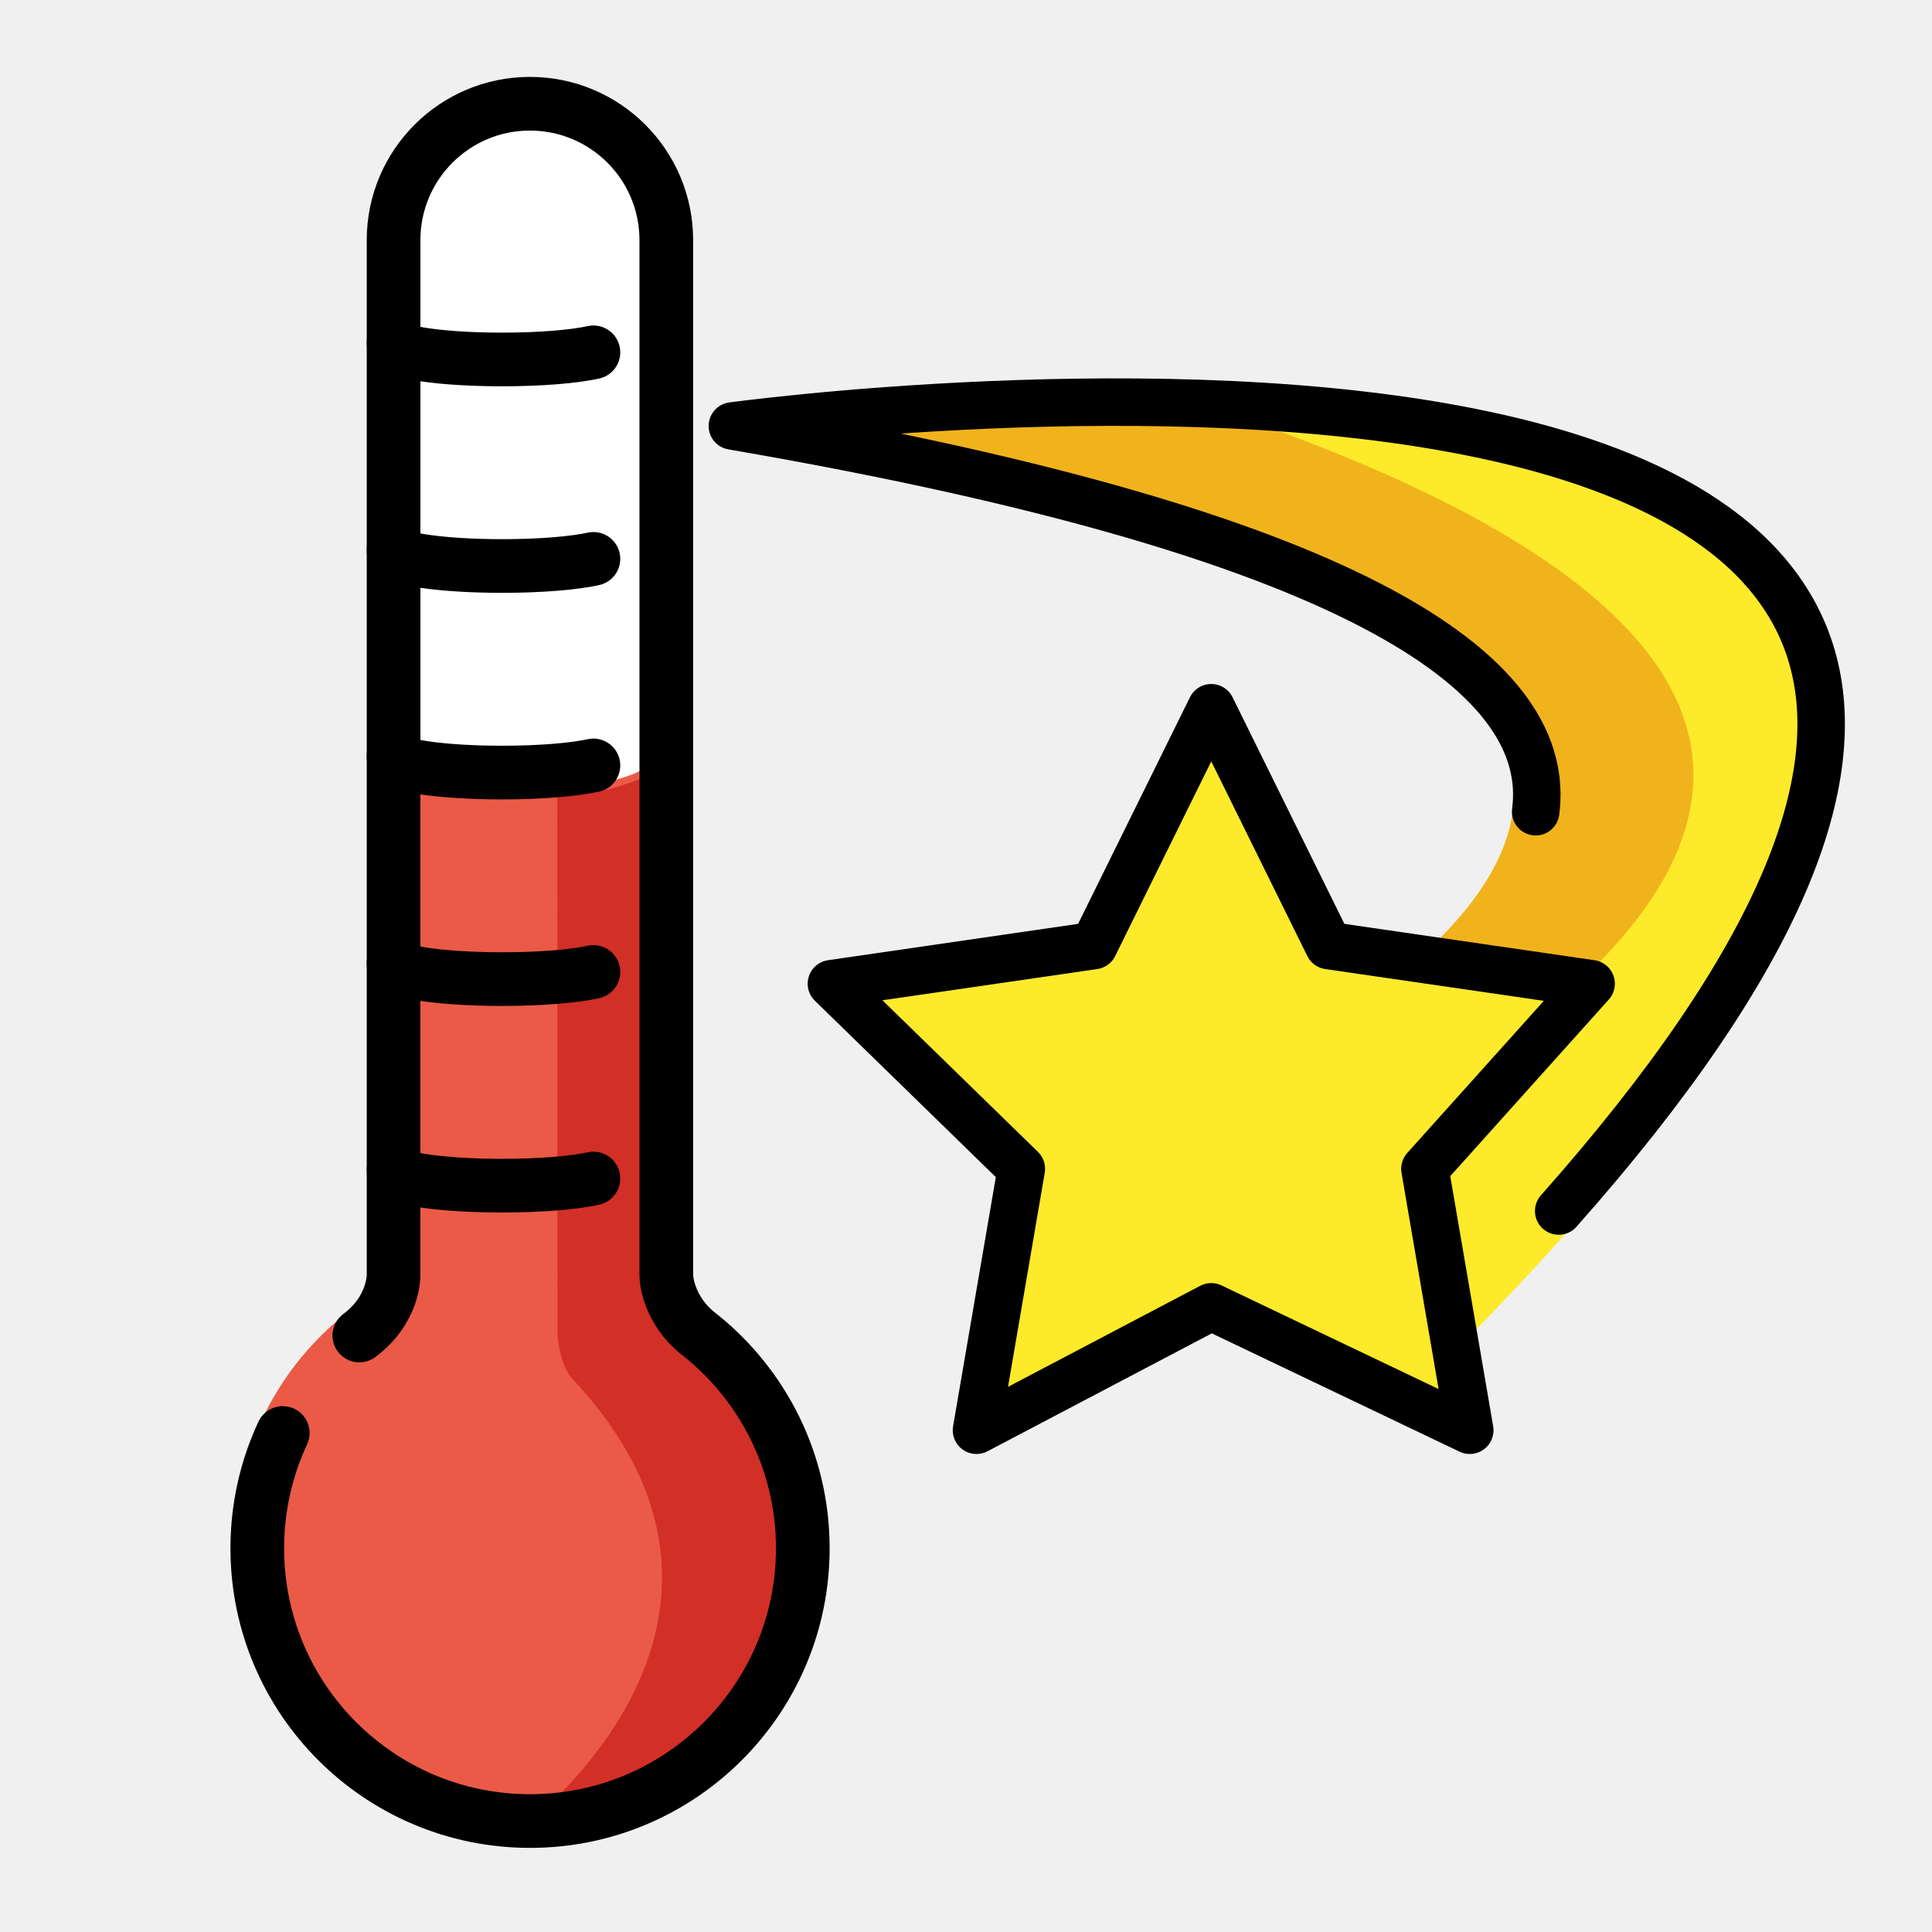
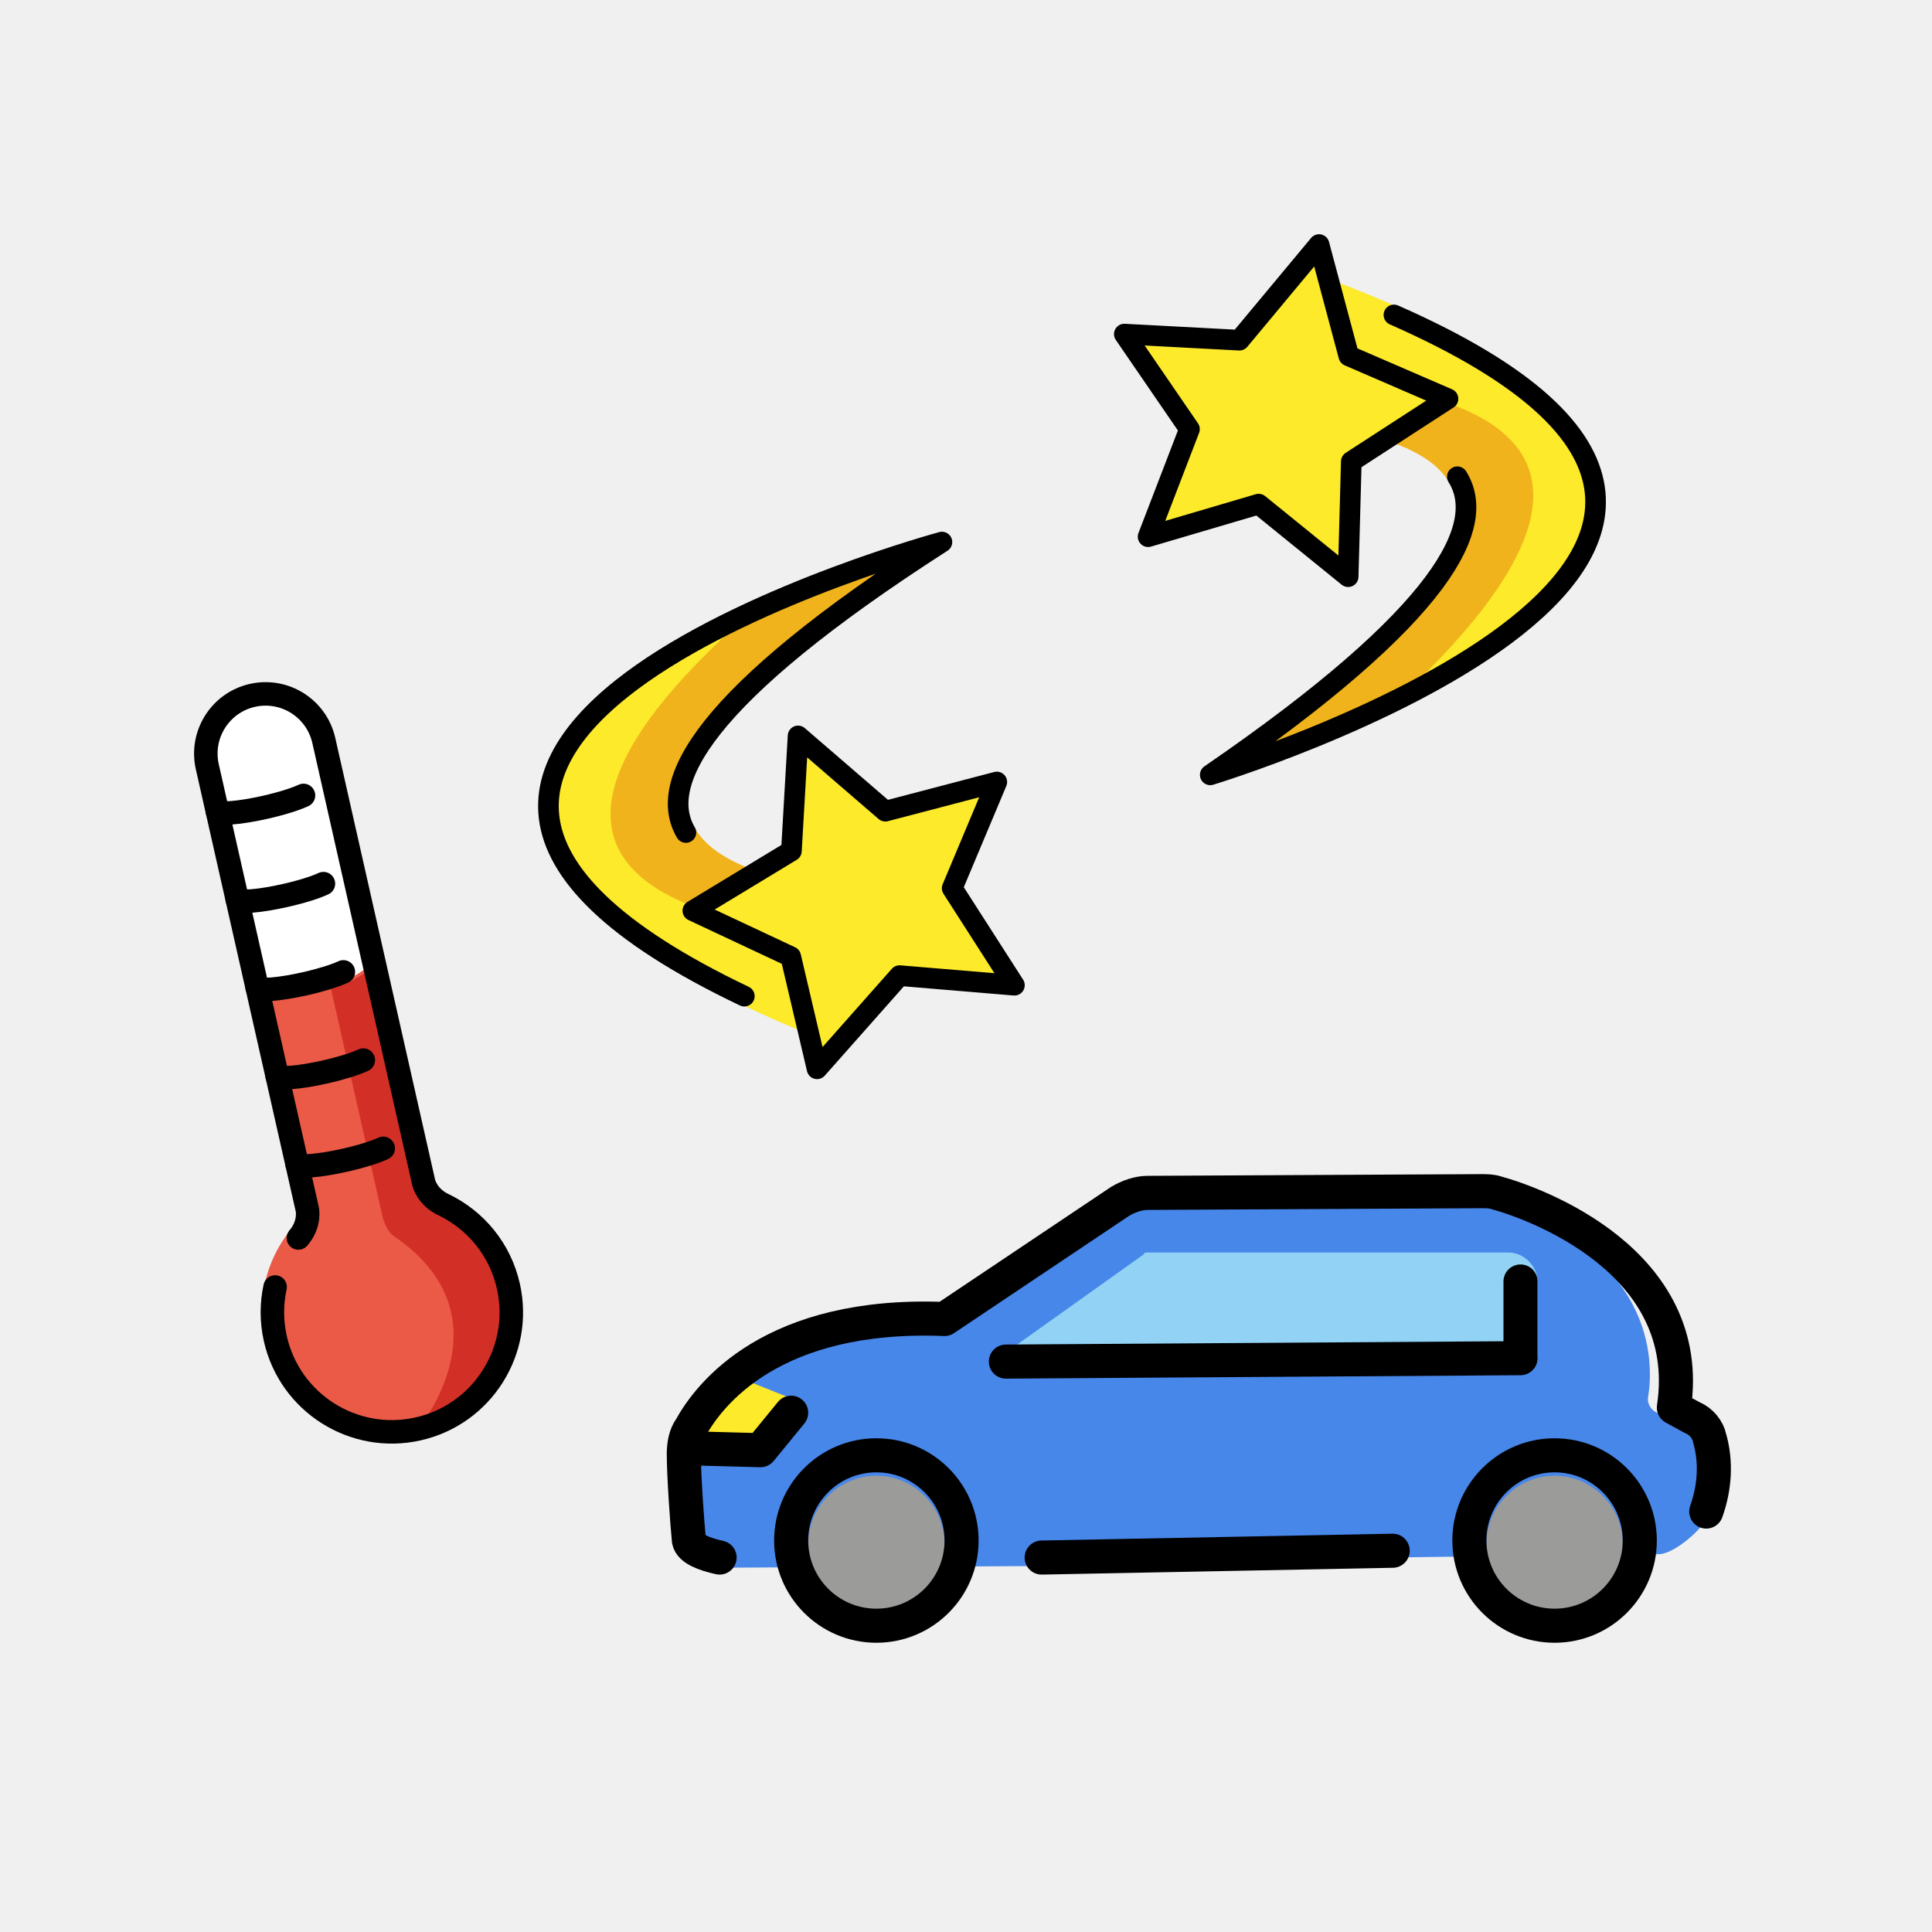
- <svg xmlns="http://www.w3.org/2000/svg" version="1.1" viewBox="0 0 72 72" id="emoji">
-   <defs id="defs5231" />
+ <svg xmlns="http://www.w3.org/2000/svg" id="emoji" viewBox="0 0 72 72" version="1.1">
+   <defs id="defs1153" />
  <g id="hair" />
  <g id="skin" />
  <g id="skin-shadow" />
-   <g transform="matrix(0.8847323,0,0,0.8847323,6.55886,4.94395)" id="g5291">
-     <g id="color" transform="translate(8.607647,-6.179849)">
-       <path fill="#fcea2b" stroke="none" d="M 14.827,18.535 C 14.491,18.309 95.022,7.785 44.789,57.979 L 32.69,48.48 c 0,0 47.749,-18.573 -17.863,-29.945 z" id="path5213" />
-       <path fill="#f1b31c" stroke="none" d="m 31.298,48.361 3.791,3.112 C 46.153,46.482 74.691,30.898 34.642,17.629 24.001,17.162 14,18.535 14,18.535 78.003,29.584 31.298,48.361 31.298,48.361 Z" id="path5215" />
-       <polygon fill="#fcea2b" stroke="none" points="44.889,60.837 35,55.638 25.111,60.837 27,49.826 19,42.028 30.056,40.421 35,30.403 39.944,40.421 51,42.028 43,49.826 " id="polygon5217" />
+   <g transform="matrix(1.108994,0,0,1.108994,-3.401448,-0.8062357)" id="g1078">
+     <g id="g49" transform="matrix(-0.7016616,0.09090875,0.09090875,0.7016616,88.44596,9.401287)">
+       <g id="g1164" transform="matrix(0.4719457,0.1315044,-0.1315044,0.4719457,72.47727,-7.080894)">
+         <g id="color">
+           <path id="path1135" d="M 14.827,18.535 C 14.491,18.309 95.022,7.785 44.789,57.979 L 32.69,48.48 c 0,0 47.749,-18.573 -17.863,-29.945 z" stroke="none" fill="#fcea2b" />
+           <path id="path1137" d="m 31.298,48.361 3.791,3.112 C 46.153,46.482 74.691,30.898 34.642,17.629 24.001,17.162 14,18.535 14,18.535 78.003,29.584 31.298,48.361 31.298,48.361 Z" stroke="none" fill="#f1b31c" />
+           <polygon id="polygon1139" points="25.111,60.837 27,49.826 19,42.028 30.056,40.421 35,30.403 39.944,40.421 51,42.028 43,49.826 44.889,60.837 35,55.638 " stroke="none" fill="#fcea2b" />
+         </g>
+         <g id="line">
+           <path id="path1145" d="m 48.665,34.784 c 0.72,-5.455 -6.508,-11.551 -33.837,-16.249 0,0 72.994,-9.998 34.807,33.068" stroke-width="2" stroke-miterlimit="10" stroke-linejoin="round" stroke-linecap="round" stroke="#000000" fill="none" />
+           <polygon id="polygon1147" points="25.111,60.837 27,49.826 19,42.028 30.056,40.421 35,30.403 39.944,40.421 51,42.028 44,49.826 45.889,60.837 35,55.638 " stroke-width="2" stroke-miterlimit="10" stroke-linejoin="round" stroke-linecap="round" stroke="#000000" fill="none" />
+         </g>
+       </g>
+       <g transform="matrix(-0.4677253,-0.1458051,0.1458051,-0.4677253,70.05296,27.05043)" id="g1164-8">
+         <g id="color-8">
+           <path fill="#fcea2b" stroke="none" d="M 14.827,18.535 C 14.491,18.309 95.022,7.785 44.789,57.979 L 32.69,48.48 c 0,0 47.749,-18.573 -17.863,-29.945 z" id="path1135-3" />
+           <path fill="#f1b31c" stroke="none" d="m 31.298,48.361 3.791,3.112 C 46.153,46.482 74.691,30.898 34.642,17.629 24.001,17.162 14,18.535 14,18.535 78.003,29.584 31.298,48.361 31.298,48.361 Z" id="path1137-5" />
+           <polygon fill="#fcea2b" stroke="none" points="39.944,40.421 51,42.028 43,49.826 44.889,60.837 35,55.638 25.111,60.837 27,49.826 19,42.028 30.056,40.421 35,30.403 " id="polygon1139-2" />
+         </g>
+         <g id="line-2">
+           <path fill="none" stroke="#000000" stroke-linecap="round" stroke-linejoin="round" stroke-miterlimit="10" stroke-width="2" d="m 48.665,34.784 c 0.72,-5.455 -6.508,-11.551 -33.837,-16.249 0,0 72.994,-9.998 34.807,33.068" id="path1145-6" />
+           <polygon fill="none" stroke="#000000" stroke-linecap="round" stroke-linejoin="round" stroke-miterlimit="10" stroke-width="2" points="39.944,40.421 51,42.028 44,49.826 45.889,60.837 35,55.638 25.111,60.837 27,49.826 19,42.028 30.056,40.421 35,30.403 " id="polygon1147-6" />
+         </g>
+       </g>
    </g>
-     <g id="line" transform="translate(8.607647,-6.179849)">
-       <path fill="none" stroke="#000000" stroke-linecap="round" stroke-linejoin="round" stroke-miterlimit="10" stroke-width="2" d="m 48.665,34.784 c 0.72,-5.455 -6.508,-11.551 -33.837,-16.249 0,0 72.994,-9.998 34.807,33.068" id="path5223" />
-       <polygon fill="none" stroke="#000000" stroke-linecap="round" stroke-linejoin="round" stroke-miterlimit="10" stroke-width="2" points="45.889,60.837 35,55.638 25.111,60.837 27,49.826 19,42.028 30.056,40.421 35,30.403 39.944,40.421 51,42.028 44,49.826 " id="polygon5225" />
+     <g id="g98" transform="matrix(0.3851588,-0.08702195,0.08702195,0.3851588,-6.169028,24.02658)">
+       <g id="color-9" transform="translate(7.70796,6.499699)">
+         <path id="path51" d="m 35.971,3.452 v 0 c -3.001,0 -5.434,2.433 -5.434,5.434 v 23.106 H 41.405 V 8.886 C 41.405,5.885 38.972,3.452 35.971,3.452 Z" stroke="none" fill="#FFFFFF" />
+         <path id="path53" d="M 41.527,28.931" stroke="none" fill="#EA5A47" />
+         <path id="path55" d="M 41.066,47.498 C 44.592,49.327 47,53.004 47,57.243 c 0,6.061 -4.925,10.975 -11,10.975 -6.075,0 -11,-4.914 -11,-10.975 0,-4.254 2.426,-7.943 5.972,-9.764 V 28.579 c 0,0 8.873,1.56 10.075,-1.02 z" stroke="none" fill="#EA5A47" />
+         <path id="path57" d="m 37.041,29.403 c 1.692,-0.15 2.282,-0.329 4.486,-1.241 l 0.024,18.828 c 7e-4,0.557 0.182,1.104 0.535,1.538 2.168,2.671 4.252,5.212 4.252,9.092 0,5.994 -4.99,10.037 -10.431,10.037 0,0 10.103,-7.61 1.692,-16.586 -0.355,-0.379 -0.551,-1.23 -0.551,-1.775 z" stroke="none" fill="#D22F27" />
+       </g>
+       <g id="hair-3" />
+       <g id="skin-8" />
+       <g id="skin-shadow-0" />
+       <g id="line-24" transform="translate(7.70796,6.499699)">
+         <path id="path63" d="m 38.387,35.913 c -0.722,0.16 -1.975,0.266 -3.4,0.266 -2.236,0 -4.049,-0.261 -4.049,-0.582" stroke-width="2" stroke-miterlimit="10" stroke-linejoin="round" stroke-linecap="round" stroke="#000000" fill="none" />
+         <path id="path65" d="m 38.387,43.611 c -0.722,0.16 -1.975,0.266 -3.4,0.266 -2.236,0 -4.049,-0.261 -4.049,-0.582" stroke-width="2" stroke-miterlimit="10" stroke-linejoin="round" stroke-linecap="round" stroke="#000000" fill="none" />
+         <path id="path67" d="m 38.387,28.216 c -0.722,0.16 -1.975,0.266 -3.4,0.266 -2.236,0 -4.049,-0.261 -4.049,-0.582" stroke-width="2" stroke-miterlimit="10" stroke-linejoin="round" stroke-linecap="round" stroke="#000000" fill="none" />
+         <path id="path69" d="m 38.387,20.518 c -0.722,0.16 -1.975,0.266 -3.4,0.266 -2.236,0 -4.049,-0.261 -4.049,-0.582" stroke-width="2" stroke-miterlimit="10" stroke-linejoin="round" stroke-linecap="round" stroke="#000000" fill="none" />
+         <path id="path71" d="m 29.663,49.462 c 1.293,-0.963 1.276,-2.236 1.276,-2.236 V 8.639 c 0,-2.807 2.276,-5.082 5.082,-5.082 2.807,0 5.082,2.276 5.082,5.082 v 38.587 c 0,0 0.005,1.286 1.299,2.249 2.31,1.863 3.788,4.717 3.788,7.916 0,5.614 -4.551,10.165 -10.165,10.165 -5.614,0 -10.165,-4.551 -10.165,-10.165 0,-1.536 0.341,-2.991 0.95,-4.297" stroke-width="2" stroke-miterlimit="10" stroke-linejoin="round" stroke-linecap="round" stroke="#000000" fill="none" />
+         <path id="path73" d="m 38.387,12.821 c -0.722,0.16 -1.975,0.266 -3.4,0.266 -2.236,0 -4.049,-0.261 -4.049,-0.582" stroke-width="2" stroke-miterlimit="10" stroke-linejoin="round" stroke-linecap="round" stroke="#000000" fill="none" />
+       </g>
    </g>
-   </g>
-   <g transform="translate(-16.27185,0.3091958)" id="g5282">
-     <g id="color-0">
-       <path fill="#FFFFFF" stroke="none" d="m 35.971,3.452 v 0 c -3.001,0 -5.434,2.433 -5.434,5.434 v 23.106 H 41.405 V 8.886 C 41.405,5.885 38.972,3.452 35.971,3.452 Z" id="path5235" />
-       <path fill="#EA5A47" stroke="none" d="M 41.527,28.931" id="path5237" />
-       <path fill="#EA5A47" stroke="none" d="M 41.066,47.498 C 44.592,49.327 47,53.004 47,57.243 c 0,6.061 -4.925,10.975 -11,10.975 -6.075,0 -11,-4.914 -11,-10.975 0,-4.254 2.426,-7.943 5.972,-9.764 V 28.579 c 0,0 8.873,1.56 10.075,-1.02 z" id="path5239" />
-       <path fill="#D22F27" stroke="none" d="m 37.041,29.403 c 1.692,-0.15 2.282,-0.329 4.486,-1.241 l 0.024,18.828 c 7e-4,0.557 0.182,1.104 0.535,1.538 2.168,2.671 4.252,5.212 4.252,9.092 0,5.994 -4.99,10.037 -10.431,10.037 0,0 10.103,-7.61 1.692,-16.586 -0.355,-0.379 -0.551,-1.23 -0.551,-1.775 z" id="path5241" />
-     </g>
-     <g id="hair-4" />
-     <g id="skin-2" />
-     <g id="skin-shadow-3" />
-     <g id="line-3">
-       <path fill="none" stroke="#000000" stroke-linecap="round" stroke-linejoin="round" stroke-miterlimit="10" stroke-width="2" d="m 38.387,35.913 c -0.722,0.16 -1.975,0.266 -3.4,0.266 -2.236,0 -4.049,-0.261 -4.049,-0.582" id="path5247" />
-       <path fill="none" stroke="#000000" stroke-linecap="round" stroke-linejoin="round" stroke-miterlimit="10" stroke-width="2" d="m 38.387,43.611 c -0.722,0.16 -1.975,0.266 -3.4,0.266 -2.236,0 -4.049,-0.261 -4.049,-0.582" id="path5249" />
-       <path fill="none" stroke="#000000" stroke-linecap="round" stroke-linejoin="round" stroke-miterlimit="10" stroke-width="2" d="m 38.387,28.216 c -0.722,0.16 -1.975,0.266 -3.4,0.266 -2.236,0 -4.049,-0.261 -4.049,-0.582" id="path5251" />
-       <path fill="none" stroke="#000000" stroke-linecap="round" stroke-linejoin="round" stroke-miterlimit="10" stroke-width="2" d="m 38.387,20.518 c -0.722,0.16 -1.975,0.266 -3.4,0.266 -2.236,0 -4.049,-0.261 -4.049,-0.582" id="path5253" />
-       <path fill="none" stroke="#000000" stroke-linecap="round" stroke-linejoin="round" stroke-miterlimit="10" stroke-width="2" d="m 29.663,49.462 c 1.293,-0.963 1.276,-2.236 1.276,-2.236 V 8.639 c 0,-2.807 2.276,-5.082 5.082,-5.082 2.807,0 5.082,2.276 5.082,5.082 v 38.587 c 0,0 0.005,1.286 1.299,2.249 2.31,1.863 3.788,4.717 3.788,7.916 0,5.614 -4.551,10.165 -10.165,10.165 -5.614,0 -10.165,-4.551 -10.165,-10.165 0,-1.536 0.341,-2.991 0.95,-4.297" id="path5255" />
-       <path fill="none" stroke="#000000" stroke-linecap="round" stroke-linejoin="round" stroke-miterlimit="10" stroke-width="2" d="m 38.387,12.821 c -0.722,0.16 -1.975,0.266 -3.4,0.266 -2.236,0 -4.049,-0.261 -4.049,-0.582" id="path5257" />
+     <g id="g153" transform="matrix(0.5726411,0,0,0.5726411,20.45853,28.86189)">
+       <g id="color-3" transform="translate(3.757547,-8.929659)">
+         <path id="path100" d="m 64.2,43.3 -1.1,-0.6 c -0.4,-0.2 -0.6,-0.6 -0.5,-1 0.3,-1.9 0.5,-8.5 -9.7,-11.5 -0.2,-0.1 -0.4,-0.1 -0.6,-0.1 l -19.6,0.1 c -0.4,0 -0.8,0.1 -1.1,0.3 l -10.3,6.9 c -0.2,0.1 -0.4,0.2 -0.6,0.2 -1.9,-0.1 -3.7,0.1 -5.6,0.4 -5.4,1.1 -7.6,4 -8.4,5.5 -0.2,0.3 -0.2,0.7 -0.2,1 0.1,2.4 -1.5,5.1 0.9,7.3 L 26.8,51.7 47.2,51.2 63.3,51 c 0.9,-0.1 2.4,-1.4 2.8,-2.2 C 67.8,46.1 64.4,43.4 64.2,43.3 Z" stroke="none" fill="#ea5a47" style="fill:#4787ea;fill-opacity:1" />
+         <path id="path102" d="m 17.3,46.4 c -2.2,0 -4,1.8 -4,4 0,2.2 1.8,4 4,4 2.2,0 4,-1.8 4,-4 0,-2.2 -1.8,-4 -4,-4 z" stroke="none" fill="#9b9b9a" />
+         <path id="path104" d="m 57.1,46.4 c -2.2,0 -4,1.8 -4,4 0,2.2 1.8,4 4,4 2.2,0 4,-1.8 4,-4 0,-2.2 -1.8,-4 -4,-4 z" stroke="none" fill="#9b9b9a" />
+         <path id="path106" d="M 56.1,39.3 V 35 c 0,-0.9 -0.8,-1.7 -1.7,-1.7 v 0 H 33.2 c -0.1,0 -0.2,0 -0.2,0.1 l -8,5.7 c -0.2,0.1 -0.2,0.4 -0.1,0.6 0.1,0.1 0.2,0.2 0.3,0.2 5.6,0 27.2,-0.2 30.4,-0.1 0.3,0 0.5,-0.2 0.5,-0.5 0,0.1 0,0.1 0,0 z" stroke="none" fill="#92d3f5" />
+         <polygon id="polygon108" points="8.9,40.5 12.9,42.1 10.8,45 5.8,45.1 " stroke="none" fill="#fcea2b" />
+       </g>
+       <g id="hair-9" />
+       <g id="skin-0" />
+       <g id="skin-shadow-5" />
+       <g id="line-22" transform="translate(3.757547,-9.129659)">
+         <path id="path114" d="M 8.1,51.4" stroke-width="2" stroke-linejoin="round" stroke-linecap="round" stroke="#000000" fill="none" />
+         <line id="line116" stroke-width="2" stroke-linejoin="round" stroke-linecap="round" stroke="#000000" fill="none" y2="51.4" y1="51" x2="27" x1="47.6" />
+         <path id="path118" d="M 8.1,51.4 C 7.2,51.2 6.4,50.9 6.3,50.4 6.2,49.4 6,46.6 6,45.3 6,44.8 6.1,44.2 6.4,43.8 7.5,41.8 11.2,37 21.3,37.4 L 31.6,30.5 C 32.1,30.2 32.7,30 33.2,30 l 19.6,-0.1 c 0.3,0 0.6,0 0.9,0.1 2.2,0.6 11.7,4 10.4,12.6 l 1.1,0.6 c 0.5,0.2 0.9,0.7 1,1.2 0.4,1.4 0.3,2.9 -0.2,4.3" stroke-width="2" stroke-linejoin="round" stroke-linecap="round" stroke="#000000" fill="none" />
+         <polyline id="polyline120" points="24.9,39.9 55.1,39.7 55.1,35.2" stroke-width="2" stroke-linejoin="round" stroke-linecap="round" stroke="#000000" fill="none" />
+         <circle id="circle122" stroke-width="2" stroke-linejoin="round" stroke-linecap="round" stroke="#000000" fill="none" r="5" cy="50.4" cx="17.3" />
+         <circle id="circle124" stroke-width="2" stroke-linejoin="round" stroke-linecap="round" stroke="#000000" fill="none" r="5" cy="50.4" cx="57.1" />
+         <polyline id="polyline126" points="12.3,42.9 10.5,45.1 6.8,45" stroke-width="2" stroke-linejoin="round" stroke-linecap="round" stroke="#000000" fill="none" />
+       </g>
    </g>
  </g>
</svg>
